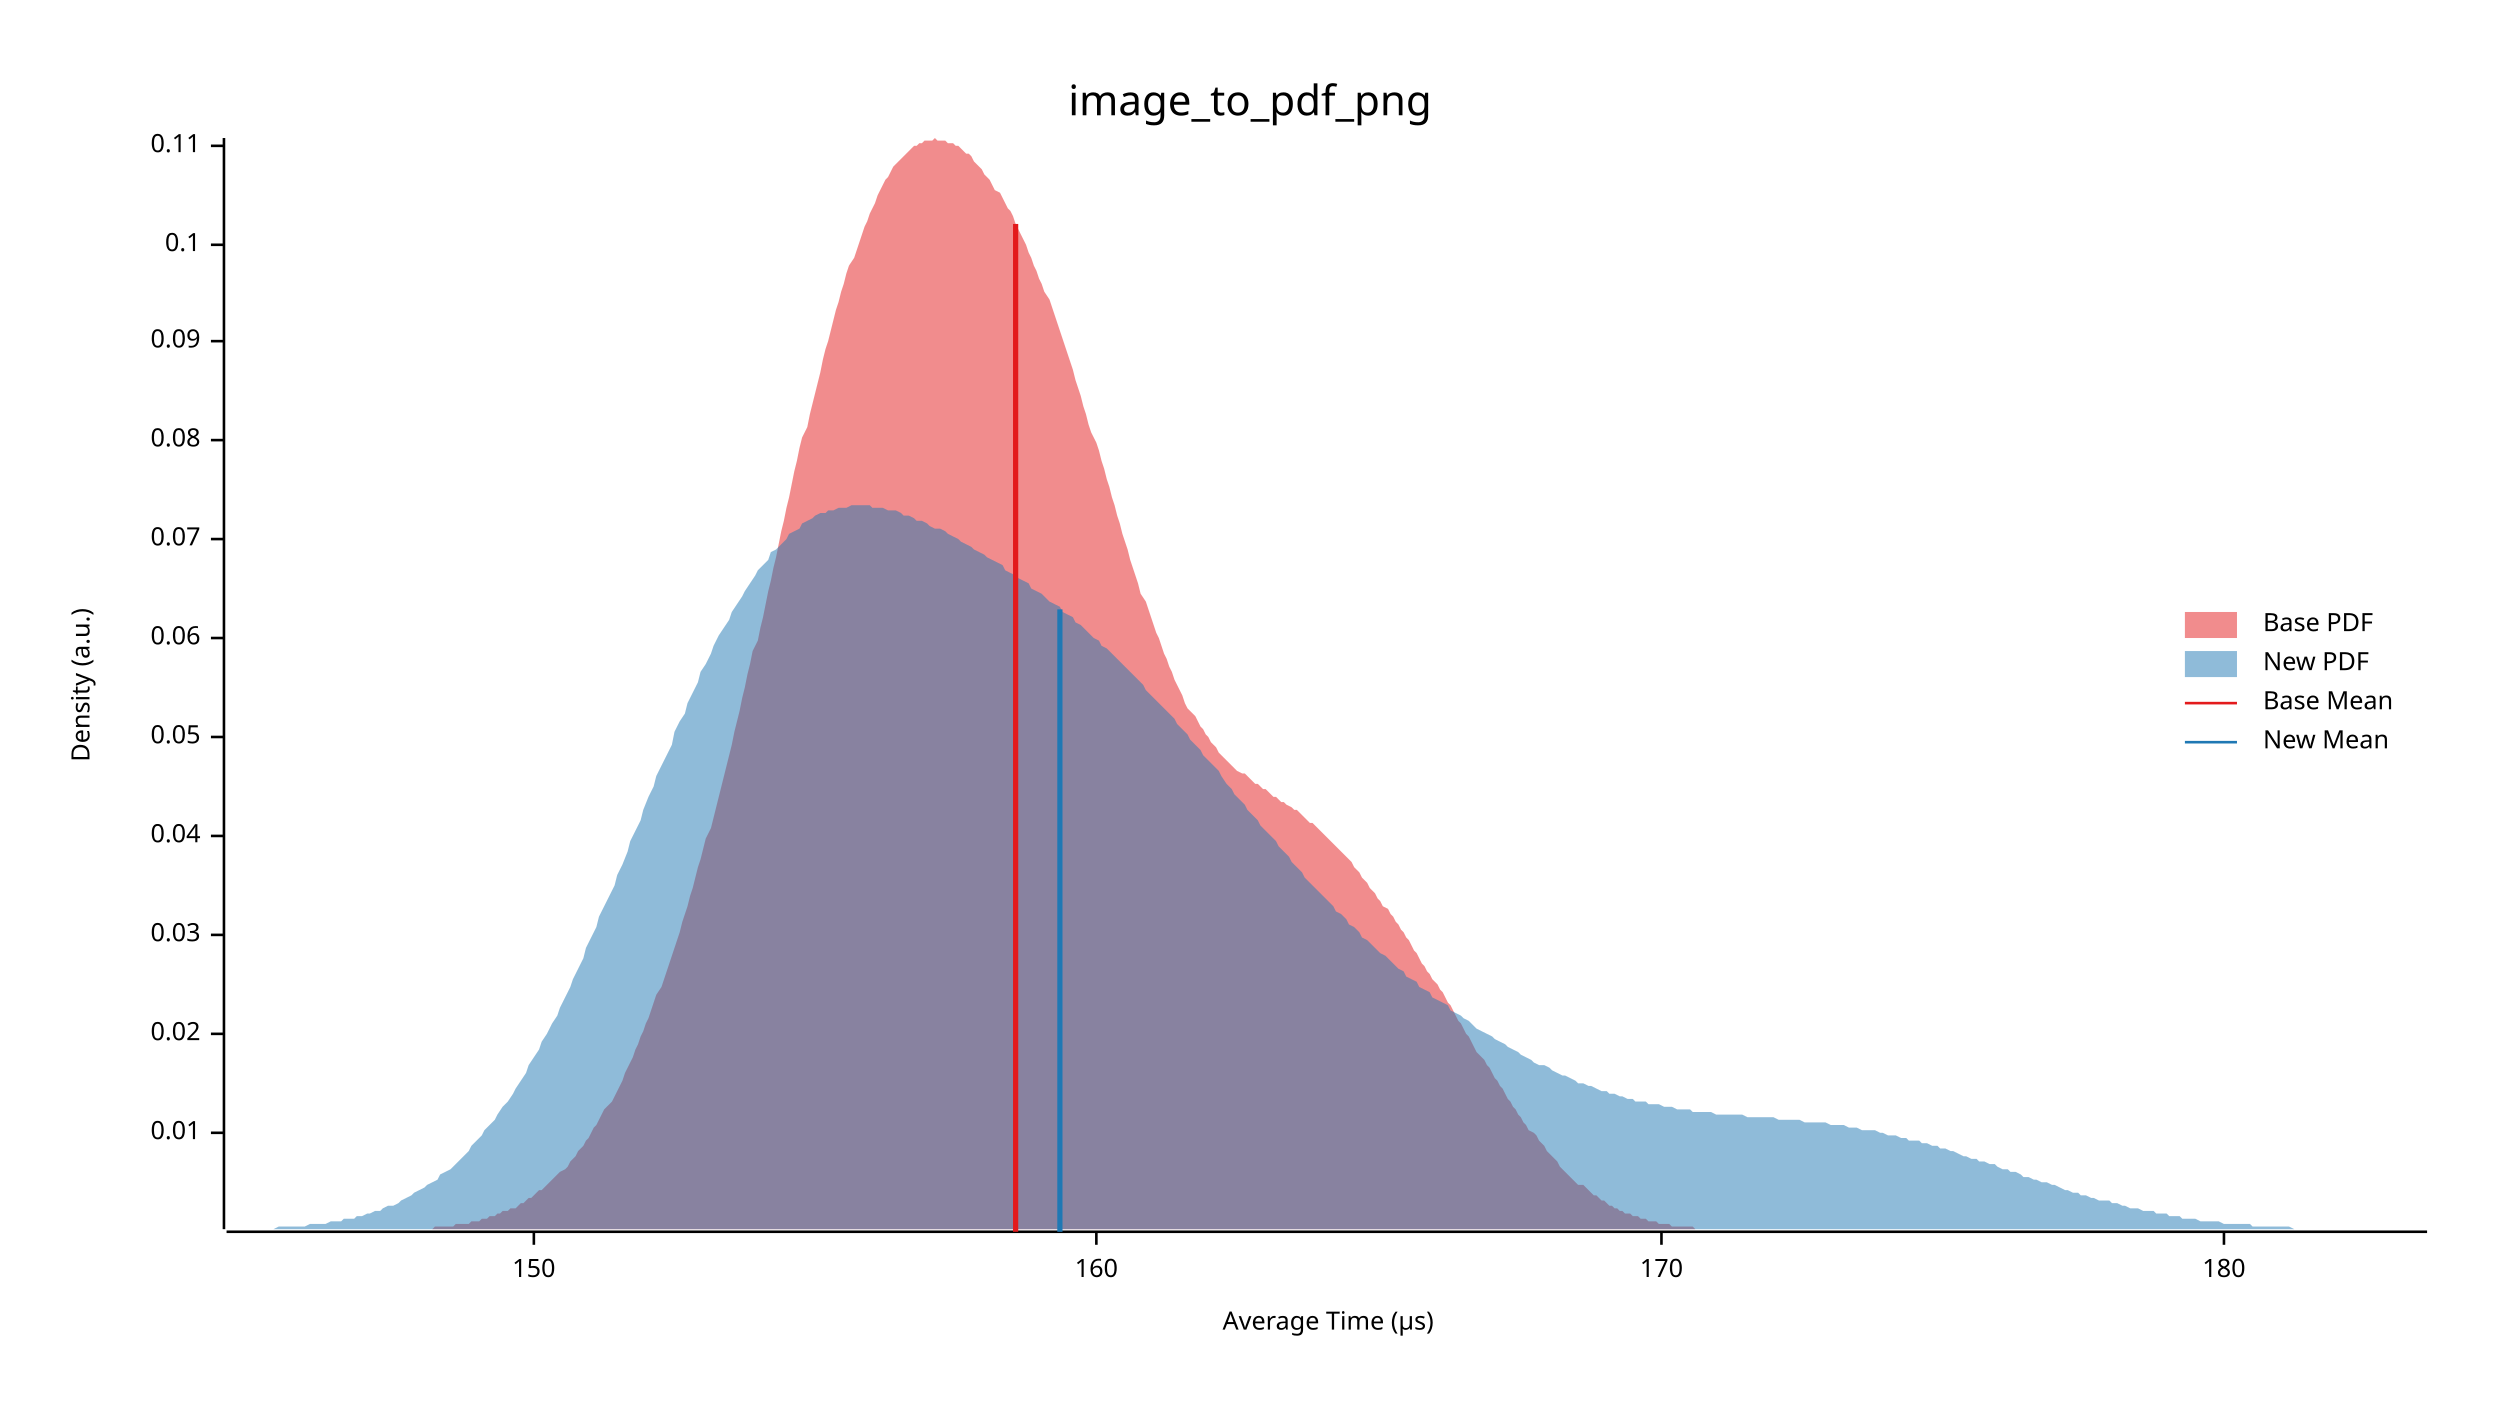
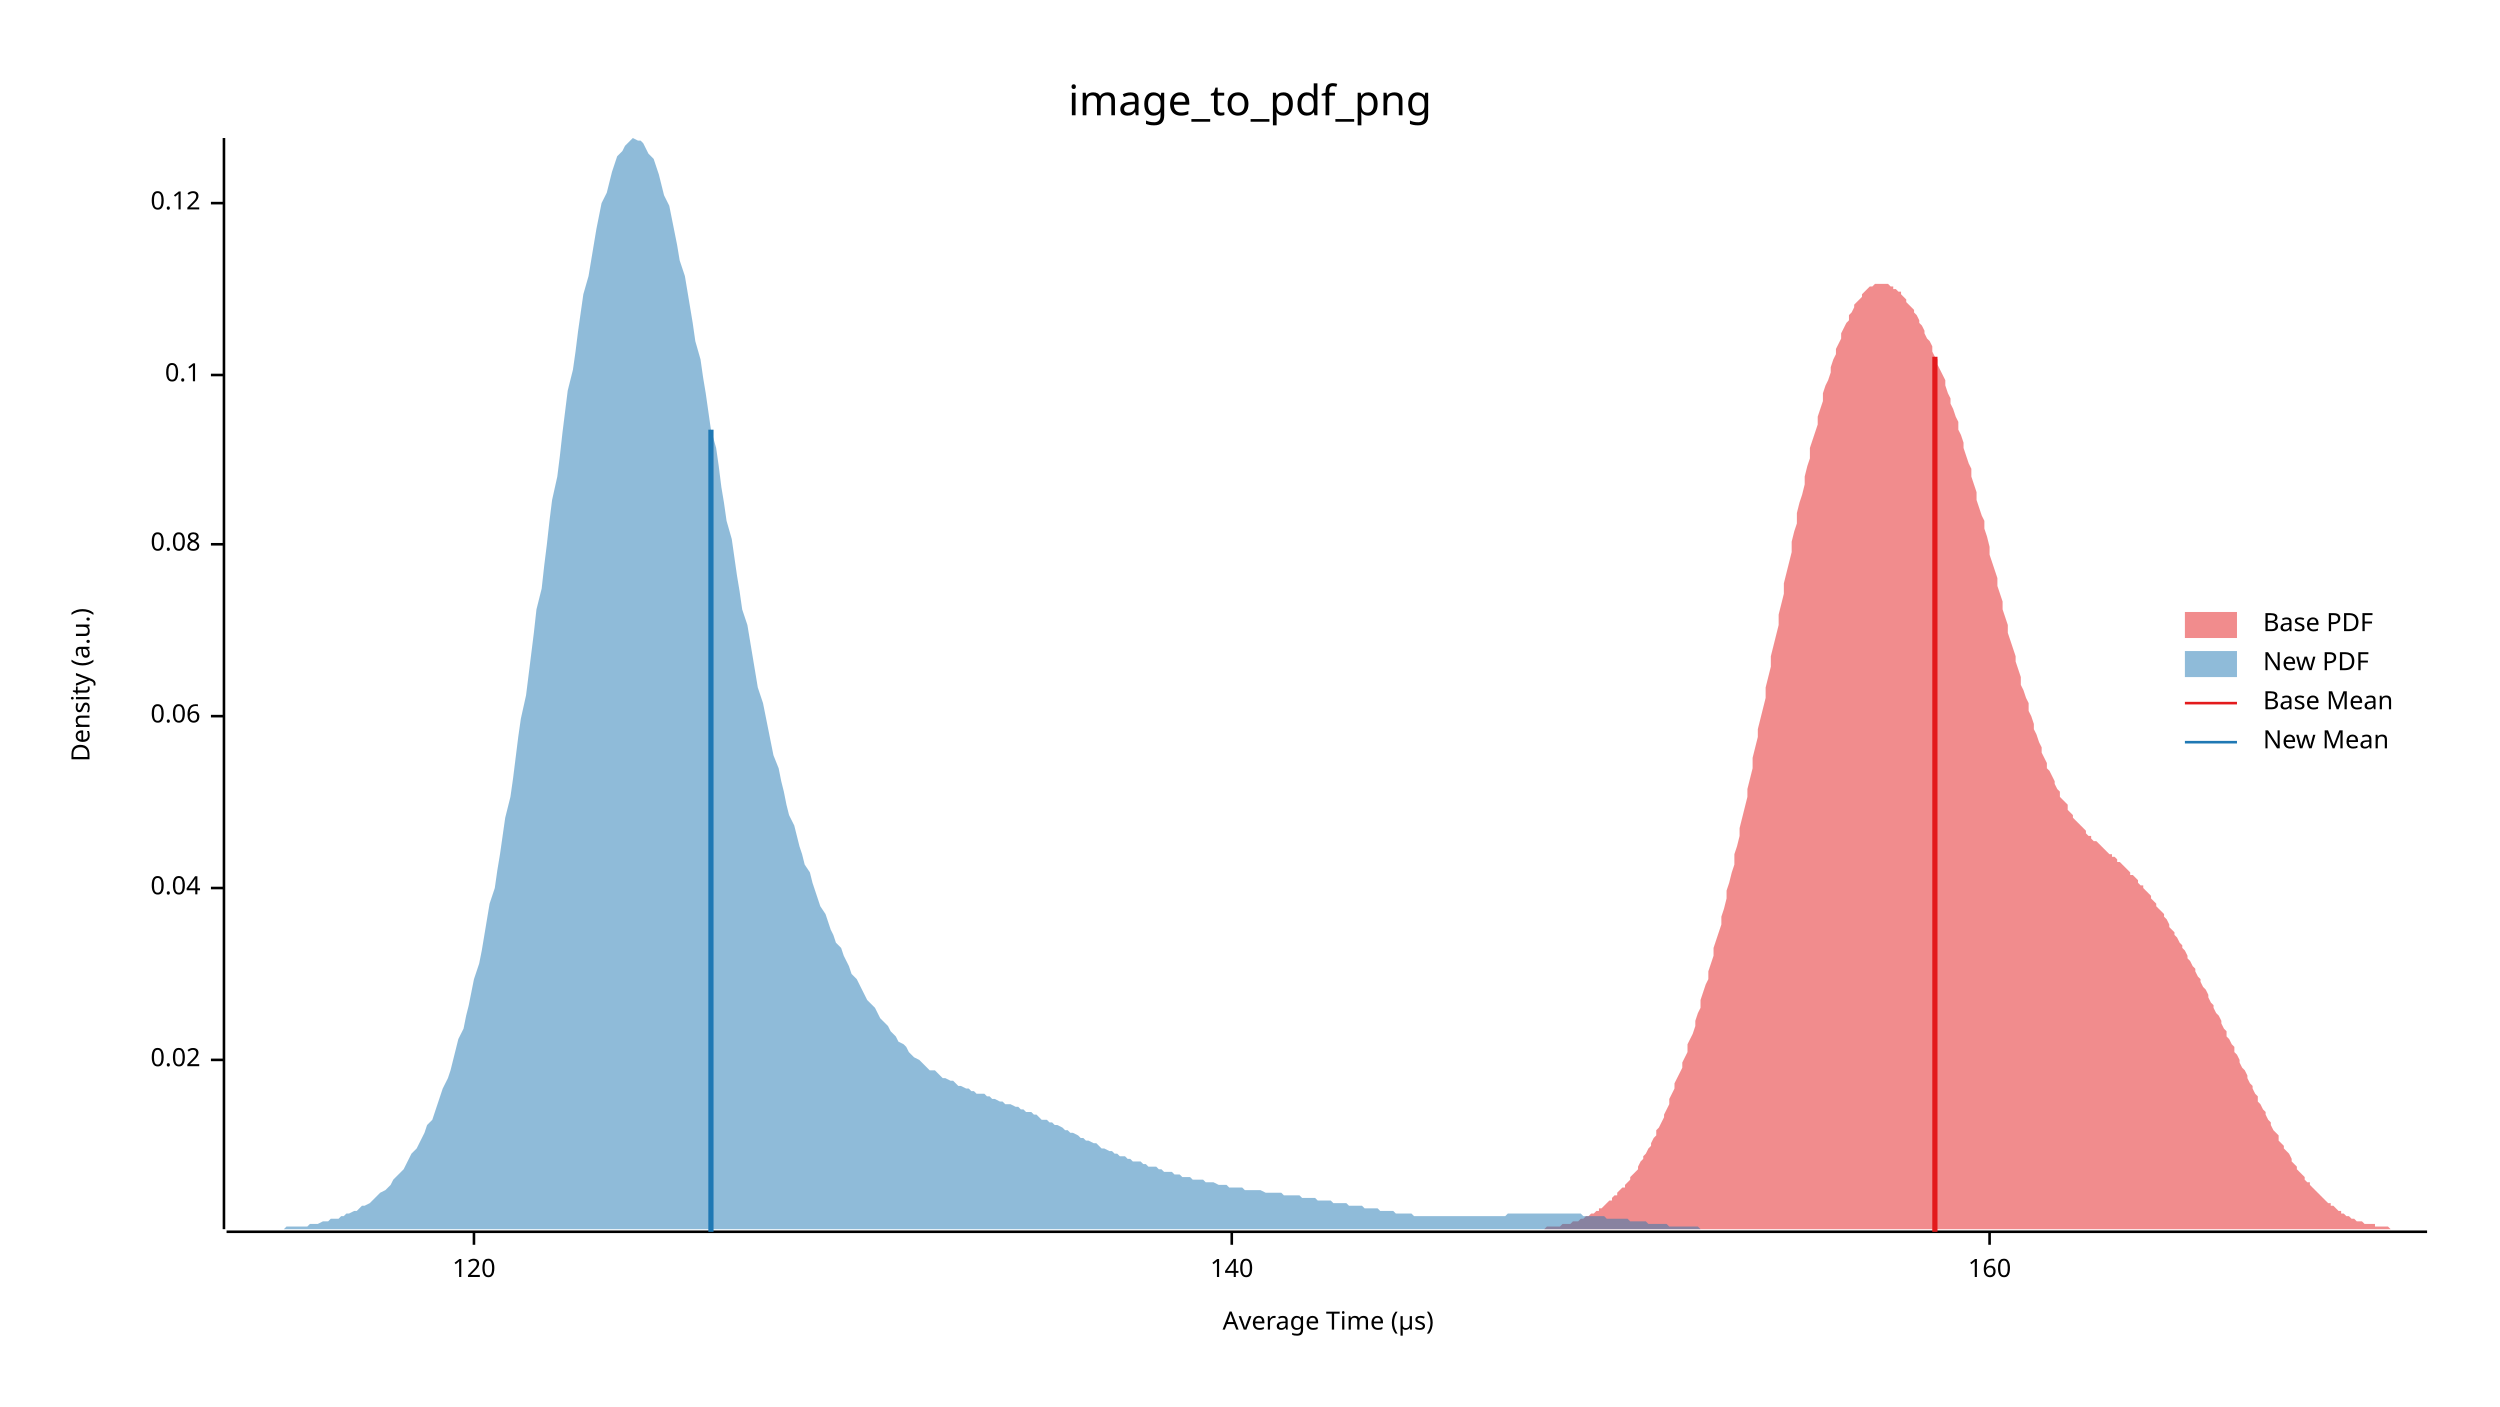
<svg xmlns="http://www.w3.org/2000/svg" width="960" height="540" viewBox="0 0 960 540">
  <text x="480" y="32" dy="0.76em" text-anchor="middle" font-family="sans-serif" font-size="16.129" opacity="1" fill="#000000">
image_to_pdf_png
</text>
  <text x="27" y="263" dy="0.76em" text-anchor="middle" font-family="sans-serif" font-size="9.677" opacity="1" fill="#000000" transform="rotate(270, 27, 263)">
Density (a.u.)
</text>
  <text x="510" y="513" dy="-0.5ex" text-anchor="middle" font-family="sans-serif" font-size="9.677" opacity="1" fill="#000000">
Average Time (µs)
</text>
  <polyline fill="none" opacity="1" stroke="#000000" stroke-width="1" points="86,53 86,472 " />
-   <text x="77" y="435" dy="0.5ex" text-anchor="end" font-family="sans-serif" font-size="9.677" opacity="1" fill="#000000">
- 0.01
- </text>
-   <polyline fill="none" opacity="1" stroke="#000000" stroke-width="1" points="81,435 86,435 " />
-   <text x="77" y="397" dy="0.5ex" text-anchor="end" font-family="sans-serif" font-size="9.677" opacity="1" fill="#000000">
+   <text x="77" y="407" dy="0.5ex" text-anchor="end" font-family="sans-serif" font-size="9.677" opacity="1" fill="#000000">
0.02
</text>
-   <polyline fill="none" opacity="1" stroke="#000000" stroke-width="1" points="81,397 86,397 " />
-   <text x="77" y="359" dy="0.5ex" text-anchor="end" font-family="sans-serif" font-size="9.677" opacity="1" fill="#000000">
- 0.03
- </text>
-   <polyline fill="none" opacity="1" stroke="#000000" stroke-width="1" points="81,359 86,359 " />
-   <text x="77" y="321" dy="0.5ex" text-anchor="end" font-family="sans-serif" font-size="9.677" opacity="1" fill="#000000">
+   <polyline fill="none" opacity="1" stroke="#000000" stroke-width="1" points="81,407 86,407 " />
+   <text x="77" y="341" dy="0.5ex" text-anchor="end" font-family="sans-serif" font-size="9.677" opacity="1" fill="#000000">
0.04
</text>
-   <polyline fill="none" opacity="1" stroke="#000000" stroke-width="1" points="81,321 86,321 " />
-   <text x="77" y="283" dy="0.5ex" text-anchor="end" font-family="sans-serif" font-size="9.677" opacity="1" fill="#000000">
- 0.05
- </text>
-   <polyline fill="none" opacity="1" stroke="#000000" stroke-width="1" points="81,283 86,283 " />
-   <text x="77" y="245" dy="0.5ex" text-anchor="end" font-family="sans-serif" font-size="9.677" opacity="1" fill="#000000">
+   <polyline fill="none" opacity="1" stroke="#000000" stroke-width="1" points="81,341 86,341 " />
+   <text x="77" y="275" dy="0.5ex" text-anchor="end" font-family="sans-serif" font-size="9.677" opacity="1" fill="#000000">
0.06
</text>
-   <polyline fill="none" opacity="1" stroke="#000000" stroke-width="1" points="81,245 86,245 " />
-   <text x="77" y="207" dy="0.5ex" text-anchor="end" font-family="sans-serif" font-size="9.677" opacity="1" fill="#000000">
- 0.07
- </text>
-   <polyline fill="none" opacity="1" stroke="#000000" stroke-width="1" points="81,207 86,207 " />
-   <text x="77" y="169" dy="0.5ex" text-anchor="end" font-family="sans-serif" font-size="9.677" opacity="1" fill="#000000">
+   <polyline fill="none" opacity="1" stroke="#000000" stroke-width="1" points="81,275 86,275 " />
+   <text x="77" y="209" dy="0.5ex" text-anchor="end" font-family="sans-serif" font-size="9.677" opacity="1" fill="#000000">
0.08
</text>
-   <polyline fill="none" opacity="1" stroke="#000000" stroke-width="1" points="81,169 86,169 " />
-   <text x="77" y="131" dy="0.5ex" text-anchor="end" font-family="sans-serif" font-size="9.677" opacity="1" fill="#000000">
- 0.09
- </text>
-   <polyline fill="none" opacity="1" stroke="#000000" stroke-width="1" points="81,131 86,131 " />
-   <text x="77" y="94" dy="0.5ex" text-anchor="end" font-family="sans-serif" font-size="9.677" opacity="1" fill="#000000">
+   <polyline fill="none" opacity="1" stroke="#000000" stroke-width="1" points="81,209 86,209 " />
+   <text x="77" y="144" dy="0.5ex" text-anchor="end" font-family="sans-serif" font-size="9.677" opacity="1" fill="#000000">
0.1
</text>
-   <polyline fill="none" opacity="1" stroke="#000000" stroke-width="1" points="81,94 86,94 " />
-   <text x="77" y="56" dy="0.5ex" text-anchor="end" font-family="sans-serif" font-size="9.677" opacity="1" fill="#000000">
- 0.11
+   <polyline fill="none" opacity="1" stroke="#000000" stroke-width="1" points="81,144 86,144 " />
+   <text x="77" y="78" dy="0.5ex" text-anchor="end" font-family="sans-serif" font-size="9.677" opacity="1" fill="#000000">
+ 0.12
</text>
-   <polyline fill="none" opacity="1" stroke="#000000" stroke-width="1" points="81,56 86,56 " />
+   <polyline fill="none" opacity="1" stroke="#000000" stroke-width="1" points="81,78 86,78 " />
  <polyline fill="none" opacity="1" stroke="#000000" stroke-width="1" points="87,473 932,473 " />
-   <text x="205" y="483" dy="0.76em" text-anchor="middle" font-family="sans-serif" font-size="9.677" opacity="1" fill="#000000">
- 150
+   <text x="182" y="483" dy="0.76em" text-anchor="middle" font-family="sans-serif" font-size="9.677" opacity="1" fill="#000000">
+ 120
</text>
-   <polyline fill="none" opacity="1" stroke="#000000" stroke-width="1" points="205,473 205,478 " />
-   <text x="421" y="483" dy="0.76em" text-anchor="middle" font-family="sans-serif" font-size="9.677" opacity="1" fill="#000000">
+   <polyline fill="none" opacity="1" stroke="#000000" stroke-width="1" points="182,473 182,478 " />
+   <text x="473" y="483" dy="0.76em" text-anchor="middle" font-family="sans-serif" font-size="9.677" opacity="1" fill="#000000">
+ 140
+ </text>
+   <polyline fill="none" opacity="1" stroke="#000000" stroke-width="1" points="473,473 473,478 " />
+   <text x="764" y="483" dy="0.76em" text-anchor="middle" font-family="sans-serif" font-size="9.677" opacity="1" fill="#000000">
160
</text>
-   <polyline fill="none" opacity="1" stroke="#000000" stroke-width="1" points="421,473 421,478 " />
-   <text x="638" y="483" dy="0.76em" text-anchor="middle" font-family="sans-serif" font-size="9.677" opacity="1" fill="#000000">
- 170
- </text>
-   <polyline fill="none" opacity="1" stroke="#000000" stroke-width="1" points="638,473 638,478 " />
-   <text x="854" y="483" dy="0.76em" text-anchor="middle" font-family="sans-serif" font-size="9.677" opacity="1" fill="#000000">
- 180
- </text>
-   <polyline fill="none" opacity="1" stroke="#000000" stroke-width="1" points="854,473 854,478 " />
-   <polygon opacity="0.5" fill="#E31A1C" points="143,472 144,472 145,472 146,472 147,472 148,472 149,472 150,472 151,472 152,472 153,472 154,472 155,472 156,472 157,472 158,472 159,472 161,472 162,472 163,472 164,472 165,472 166,472 167,471 168,471 169,471 170,471 171,471 172,471 173,471 174,471 175,470 176,470 177,470 178,470 180,470 181,469 182,469 183,469 184,469 185,468 186,468 187,468 188,467 189,467 190,467 191,466 192,466 193,465 194,465 195,465 196,464 198,464 199,463 200,462 201,462 202,461 203,460 204,460 205,459 206,458 207,457 208,457 209,456 210,455 211,454 212,453 213,452 214,451 215,450 217,449 218,448 219,446 220,445 221,444 222,442 223,441 224,440 225,438 226,437 227,435 228,433 229,432 230,430 231,428 232,426 233,425 235,423 236,421 237,419 238,417 239,415 240,412 241,410 242,408 243,406 244,403 245,401 246,398 247,396 248,393 249,391 250,388 251,385 252,382 254,379 255,376 256,373 257,370 258,367 259,364 260,361 261,358 262,354 263,351 264,348 265,344 266,341 267,337 268,333 269,330 270,326 271,322 273,318 274,314 275,310 276,306 277,302 278,298 279,294 280,290 281,286 282,281 283,277 284,273 285,268 286,264 287,259 288,255 289,250 291,246 292,241 293,237 294,232 295,227 296,223 297,218 298,214 299,209 300,204 301,200 302,195 303,191 304,186 305,181 306,177 307,172 308,168 310,164 311,159 312,155 313,151 314,147 315,143 316,138 317,134 318,131 319,127 320,123 321,119 322,116 323,112 324,109 325,105 326,102 328,99 329,96 330,93 331,90 332,87 333,85 334,82 335,80 336,78 337,75 338,73 339,71 340,69 341,68 342,66 343,64 344,63 345,62 347,60 348,59 349,58 350,57 351,56 352,56 353,55 354,55 355,54 356,54 357,54 358,54 359,53 360,54 361,54 362,54 363,54 364,55 366,55 367,56 368,56 369,57 370,58 371,59 372,59 373,60 374,62 375,63 376,64 377,65 378,67 379,68 380,69 381,71 382,73 384,74 385,76 386,78 387,80 388,81 389,83 390,86 391,88 392,90 393,92 394,94 395,97 396,99 397,102 398,104 399,107 400,109 401,112 403,115 404,118 405,121 406,124 407,127 408,130 409,133 410,136 411,139 412,142 413,146 414,149 415,152 416,156 417,159 418,163 419,166 421,170 422,173 423,177 424,180 425,184 426,187 427,191 428,194 429,198 430,201 431,205 432,208 433,211 434,215 435,218 436,221 437,224 438,228 440,231 441,234 442,237 443,240 444,243 445,245 446,248 447,251 448,253 449,256 450,258 451,261 452,263 453,265 454,267 455,270 456,272 457,273 459,275 460,277 461,279 462,280 463,282 464,283 465,285 466,286 467,287 468,289 469,290 470,291 471,292 472,293 473,294 474,295 475,296 477,297 478,297 479,298 480,299 481,300 482,301 483,301 484,302 485,303 486,303 487,304 488,305 489,306 490,306 491,307 492,308 493,308 494,309 496,310 497,311 498,311 499,312 500,313 501,314 502,315 503,316 504,316 505,317 506,318 507,319 508,320 509,321 510,322 511,323 512,324 514,326 515,327 516,328 517,329 518,330 519,331 520,333 521,334 522,335 523,337 524,338 525,339 526,341 527,342 528,343 529,345 530,346 531,348 533,349 534,351 535,352 536,354 537,355 538,357 539,358 540,360 541,361 542,363 543,365 544,366 545,368 546,370 547,371 548,373 549,374 550,376 552,378 553,380 554,381 555,383 556,385 557,386 558,388 559,390 560,392 561,393 562,395 563,397 564,398 565,400 566,402 567,404 568,405 570,407 571,409 572,410 573,412 574,414 575,415 576,417 577,418 578,420 579,422 580,423 581,425 582,426 583,428 584,429 585,431 586,432 587,434 589,435 590,436 591,438 592,439 593,440 594,442 595,443 596,444 597,445 598,446 599,448 600,449 601,450 602,451 603,452 604,453 605,454 606,455 608,455 609,456 610,457 611,458 612,459 613,459 614,460 615,461 616,461 617,462 618,463 619,463 620,464 621,464 622,465 623,465 624,466 626,466 627,467 628,467 629,467 630,468 631,468 632,468 633,469 634,469 635,469 636,469 637,470 638,470 639,470 640,470 641,470 642,471 643,471 645,471 646,471 647,471 648,471 649,471 650,471 651,472 652,472 653,472 654,472 655,472 656,472 657,472 658,472 659,472 660,472 661,472 663,472 664,472 665,472 666,472 667,472 668,472 669,472 670,472 670,472 143,472 " />
-   <polygon opacity="0.5" fill="#1F78B4" points="87,472 88,472 90,472 92,472 93,472 95,472 97,472 98,472 100,472 102,472 103,472 105,472 107,471 109,471 110,471 112,471 114,471 115,471 117,471 119,470 120,470 122,470 124,470 125,470 127,469 129,469 131,469 132,468 134,468 136,468 137,467 139,467 141,466 142,466 144,465 146,465 147,464 149,463 151,463 153,462 154,461 156,460 158,459 159,458 161,457 163,456 164,455 166,454 168,453 169,451 171,450 173,449 175,447 176,446 178,444 180,442 181,440 183,438 185,436 186,434 188,432 190,430 191,428 193,425 195,423 197,420 198,418 200,415 202,412 203,409 205,406 207,403 208,400 210,397 212,393 214,390 215,387 217,383 219,379 220,376 222,372 224,368 225,364 227,360 229,356 230,352 232,348 234,344 236,340 237,336 239,332 241,327 242,323 244,319 246,315 247,311 249,306 251,302 252,298 254,294 256,290 258,286 259,281 261,277 263,274 264,270 266,266 268,262 269,258 271,255 273,251 274,248 276,244 278,241 280,238 281,235 283,232 285,229 286,227 288,224 290,221 291,219 293,217 295,215 296,212 298,211 300,209 302,207 303,205 305,204 307,203 308,201 310,200 312,199 313,198 315,197 317,197 318,196 320,196 322,195 324,195 325,195 327,194 329,194 330,194 332,194 334,194 335,195 337,195 339,195 341,196 342,196 344,196 346,197 347,198 349,198 351,199 352,200 354,200 356,201 357,202 359,203 361,203 363,204 364,205 366,206 368,207 369,208 371,209 373,210 374,211 376,212 378,213 379,214 381,215 383,216 385,217 386,219 388,220 390,221 391,222 393,223 395,224 396,226 398,227 400,228 401,229 403,231 405,232 407,233 408,235 410,236 412,237 413,239 415,240 417,242 418,243 420,245 422,246 423,248 425,249 427,251 429,253 430,254 432,256 434,258 435,259 437,261 439,263 440,265 442,267 444,269 445,270 447,272 449,274 451,276 452,278 454,280 456,282 457,284 459,286 461,288 462,290 464,292 466,294 468,296 469,298 471,301 473,303 474,305 476,307 478,309 479,311 481,313 483,315 484,317 486,319 488,321 490,323 491,325 493,327 495,329 496,331 498,333 500,335 501,337 503,339 505,341 506,342 508,344 510,346 512,348 513,350 515,351 517,353 518,355 520,356 522,358 523,360 525,361 527,363 528,364 530,366 532,367 534,369 535,370 537,372 539,373 540,375 542,376 544,377 545,379 547,380 549,381 550,383 552,384 554,385 556,386 557,388 559,389 561,390 562,391 564,392 566,394 567,395 569,396 571,397 573,398 574,399 576,400 578,401 579,402 581,403 583,404 584,405 586,406 588,407 589,408 591,409 593,409 595,410 596,411 598,412 600,413 601,413 603,414 605,415 606,416 608,416 610,417 611,417 613,418 615,419 617,419 618,420 620,420 622,421 623,421 625,422 627,422 628,423 630,423 632,423 633,424 635,424 637,424 639,425 640,425 642,425 644,426 645,426 647,426 649,426 650,427 652,427 654,427 655,427 657,427 659,428 661,428 662,428 664,428 666,428 667,428 669,428 671,429 672,429 674,429 676,429 677,429 679,429 681,429 683,430 684,430 686,430 688,430 689,430 691,430 693,431 694,431 696,431 698,431 700,431 701,431 703,432 705,432 706,432 708,432 710,433 711,433 713,433 715,434 716,434 718,434 720,434 722,435 723,435 725,436 727,436 728,436 730,437 732,437 733,438 735,438 737,438 738,439 740,439 742,440 744,440 745,441 747,441 749,442 750,442 752,443 754,444 755,444 757,445 759,445 760,446 762,446 764,447 766,447 767,448 769,449 771,449 772,450 774,450 776,451 777,452 779,452 781,453 782,453 784,454 786,454 788,455 789,455 791,456 793,457 794,457 796,458 798,458 799,459 801,459 803,460 804,460 806,461 808,461 810,461 811,462 813,462 815,463 816,463 818,464 820,464 821,464 823,465 825,465 827,465 828,466 830,466 832,466 833,467 835,467 837,467 838,468 840,468 842,468 843,468 845,469 847,469 849,469 850,469 852,469 854,470 855,470 857,470 859,470 860,470 862,470 864,470 865,471 867,471 869,471 871,471 872,471 874,471 876,471 877,471 879,471 881,472 882,472 884,472 886,472 887,472 889,472 891,472 893,472 894,472 896,472 898,472 899,472 901,472 903,472 904,472 906,472 908,472 909,472 911,472 913,472 915,472 916,472 918,472 920,472 921,472 923,472 925,472 926,472 928,472 930,472 932,472 932,472 87,472 " />
-   <polyline fill="none" opacity="1" stroke="#E31A1C" stroke-width="2" points="390,473 390,86 " />
-   <polyline fill="none" opacity="1" stroke="#1F78B4" stroke-width="2" points="407,473 407,234 " />
+   <polyline fill="none" opacity="1" stroke="#000000" stroke-width="1" points="764,473 764,478 " />
+   <polygon opacity="0.5" fill="#E31A1C" points="577,472 577,472 578,472 579,472 579,472 580,472 581,472 582,472 582,472 583,472 584,472 584,472 585,472 586,472 587,472 587,472 588,472 589,472 589,472 590,472 591,472 592,472 592,472 593,472 594,471 594,471 595,471 596,471 597,471 597,471 598,471 599,471 599,471 600,470 601,470 602,470 602,470 603,470 604,469 604,469 605,469 606,469 607,468 607,468 608,468 609,467 609,467 610,467 611,466 611,466 612,466 613,465 614,465 614,464 615,464 616,463 616,463 617,462 618,461 619,461 619,460 620,459 621,459 621,458 622,457 623,456 624,456 624,455 625,454 626,453 626,452 627,451 628,450 629,449 629,448 630,446 631,445 631,444 632,443 633,441 634,440 634,439 635,437 636,436 636,434 637,433 638,431 639,429 639,428 640,426 641,424 641,422 642,420 643,418 643,416 644,414 645,412 646,410 646,408 647,406 648,404 648,401 649,399 650,397 651,394 651,392 652,389 653,387 653,384 654,381 655,378 656,376 656,373 657,370 658,367 658,364 659,361 660,358 661,355 661,352 662,349 663,345 663,342 664,339 665,335 666,332 666,328 667,325 668,321 668,318 669,314 670,310 671,306 671,303 672,299 673,295 673,291 674,287 675,283 675,280 676,276 677,272 678,268 678,264 679,260 680,256 680,252 681,248 682,244 683,240 683,236 684,232 685,228 685,224 686,220 687,216 688,212 688,208 689,204 690,201 690,197 691,193 692,190 693,186 693,183 694,179 695,176 695,172 696,169 697,166 698,163 698,160 699,157 700,154 700,151 701,148 702,146 703,143 703,141 704,138 705,136 705,134 706,132 707,130 707,128 708,126 709,124 710,123 710,121 711,120 712,118 712,117 713,116 714,115 715,114 715,113 716,112 717,111 717,111 718,110 719,110 720,109 720,109 721,109 722,109 722,109 723,109 724,109 725,109 725,109 726,110 727,110 727,111 728,111 729,112 730,112 730,113 731,114 732,115 732,116 733,117 734,118 735,119 735,120 736,121 737,123 737,124 738,125 739,127 739,128 740,130 741,131 742,133 742,135 743,137 744,138 744,140 745,142 746,144 747,146 747,148 748,151 749,153 749,155 750,157 751,160 752,162 752,165 753,167 754,170 754,172 755,175 756,178 757,180 757,183 758,186 759,189 759,192 760,195 761,198 762,200 762,203 763,206 764,210 764,213 765,216 766,219 767,222 767,225 768,228 769,231 769,234 770,237 771,240 771,243 772,246 773,249 774,252 774,254 775,257 776,260 776,263 777,265 778,268 779,270 779,273 780,275 781,278 781,280 782,282 783,285 784,287 784,289 785,291 786,293 786,295 787,296 788,298 789,300 789,301 790,303 791,304 791,306 792,307 793,308 794,309 794,311 795,312 796,313 796,314 797,315 798,316 799,317 799,317 800,318 801,319 801,320 802,321 803,321 803,322 804,323 805,323 806,324 806,324 807,325 808,326 808,326 809,327 810,328 811,328 811,329 812,329 813,330 813,331 814,331 815,332 816,333 816,333 817,334 818,335 818,336 819,336 820,337 821,338 821,339 822,340 823,340 823,341 824,342 825,343 826,344 826,345 827,346 828,347 828,348 829,349 830,350 831,351 831,352 832,353 833,355 833,356 834,357 835,358 835,359 836,360 837,362 838,363 838,364 839,365 840,367 840,368 841,369 842,371 843,372 843,373 844,375 845,376 845,377 846,379 847,380 848,382 848,383 849,385 850,386 850,387 851,389 852,390 853,392 853,393 854,395 855,396 855,398 856,399 857,401 858,402 858,404 859,405 860,407 860,408 861,410 862,411 863,413 863,414 864,416 865,417 865,418 866,420 867,421 867,423 868,424 869,426 870,427 870,428 871,430 872,431 872,432 873,434 874,435 875,436 875,438 876,439 877,440 877,441 878,442 879,443 880,445 880,446 881,447 882,448 882,449 883,450 884,451 885,452 885,453 886,454 887,454 887,455 888,456 889,457 890,458 890,458 891,459 892,460 892,460 893,461 894,462 895,462 895,463 896,463 897,464 897,464 898,465 899,465 899,466 900,466 901,467 902,467 902,467 903,468 904,468 904,468 905,469 906,469 907,469 907,469 908,470 909,470 909,470 910,470 911,470 912,470 912,471 913,471 914,471 914,471 915,471 916,471 917,471 917,471 918,472 919,472 919,472 920,472 921,472 922,472 922,472 923,472 924,472 924,472 925,472 926,472 927,472 927,472 928,472 929,472 929,472 930,472 931,472 932,472 932,472 577,472 " />
+   <polygon opacity="0.5" fill="#1F78B4" points="87,472 88,472 89,472 90,472 91,472 92,472 94,472 95,472 96,472 97,472 98,472 100,472 101,472 102,472 103,472 104,472 106,472 107,472 108,472 109,472 110,471 112,471 113,471 114,471 115,471 116,471 118,471 119,470 120,470 121,470 122,470 124,469 125,469 126,469 127,468 128,468 130,468 131,467 132,467 133,466 134,466 136,465 137,465 138,464 139,463 140,463 142,462 143,461 144,460 145,459 146,458 148,457 149,456 150,455 151,453 152,452 154,450 155,449 156,447 157,445 158,443 160,441 161,439 162,437 163,435 164,432 166,430 167,427 168,424 169,421 170,418 172,414 173,411 174,407 175,403 176,399 178,395 179,390 180,386 181,381 182,376 184,370 185,365 186,359 187,353 188,347 190,341 191,334 192,328 193,321 194,314 196,306 197,299 198,291 199,283 200,276 202,267 203,259 204,251 205,243 206,234 208,226 209,217 210,209 211,200 212,192 214,183 215,175 216,166 217,158 218,150 220,142 221,135 222,127 223,120 224,113 226,106 227,100 228,94 229,88 230,83 231,78 233,74 234,70 235,66 236,63 237,60 239,58 240,56 241,55 242,54 243,53 245,54 246,54 247,55 248,57 249,59 251,61 252,64 253,67 254,71 255,75 257,79 258,84 259,89 260,94 261,100 263,106 264,112 265,118 266,124 267,131 269,138 270,145 271,151 272,158 273,165 275,172 276,179 277,187 278,193 279,200 281,207 282,214 283,221 284,227 285,234 287,240 288,246 289,252 290,258 291,264 293,270 294,275 295,280 296,285 297,290 299,295 300,300 301,304 302,309 303,313 305,317 306,321 307,325 308,328 309,332 311,335 312,339 313,342 314,345 315,348 317,351 318,354 319,357 320,359 321,362 323,364 324,367 325,369 326,371 327,374 329,376 330,378 331,380 332,382 333,384 335,386 336,387 337,389 338,391 339,392 341,394 342,396 343,397 344,398 345,400 347,401 348,402 349,404 350,405 351,406 353,407 354,408 355,409 356,410 357,411 359,411 360,412 361,413 362,414 363,414 365,415 366,415 367,416 368,417 369,417 371,418 372,418 373,419 374,419 375,420 376,420 378,420 379,421 380,421 381,422 382,422 384,423 385,423 386,424 387,424 388,424 390,425 391,425 392,426 393,426 394,427 396,427 397,428 398,428 399,429 400,430 402,430 403,431 404,431 405,432 406,432 408,433 409,434 410,434 411,435 412,435 414,436 415,437 416,437 417,438 418,438 420,439 421,439 422,440 423,441 424,441 426,442 427,442 428,443 429,443 430,444 432,444 433,445 434,445 435,446 436,446 438,446 439,447 440,447 441,448 442,448 444,448 445,449 446,449 447,450 448,450 450,450 451,451 452,451 453,451 454,452 456,452 457,452 458,453 459,453 460,453 462,453 463,454 464,454 465,454 466,454 468,455 469,455 470,455 471,455 472,456 474,456 475,456 476,456 477,456 478,457 480,457 481,457 482,457 483,457 484,457 486,458 487,458 488,458 489,458 490,458 492,458 493,459 494,459 495,459 496,459 498,459 499,459 500,460 501,460 502,460 504,460 505,460 506,461 507,461 508,461 510,461 511,461 512,462 513,462 514,462 515,462 517,462 518,463 519,463 520,463 521,463 523,463 524,464 525,464 526,464 527,464 529,464 530,465 531,465 532,465 533,465 535,465 536,466 537,466 538,466 539,466 541,466 542,466 543,467 544,467 545,467 547,467 548,467 549,467 550,467 551,467 553,467 554,467 555,467 556,467 557,467 559,467 560,467 561,467 562,467 563,467 565,467 566,467 567,467 568,467 569,467 571,467 572,467 573,467 574,467 575,467 577,467 578,467 579,466 580,466 581,466 583,466 584,466 585,466 586,466 587,466 589,466 590,466 591,466 592,466 593,466 595,466 596,466 597,466 598,466 599,466 601,466 602,466 603,466 604,466 605,466 607,466 608,467 609,467 610,467 611,467 613,467 614,467 615,467 616,467 617,468 619,468 620,468 621,468 622,468 623,468 625,468 626,469 627,469 628,469 629,469 631,469 632,469 633,470 634,470 635,470 637,470 638,470 639,470 640,470 641,471 643,471 644,471 645,471 646,471 647,471 649,471 650,471 651,471 652,471 653,472 655,472 656,472 657,472 658,472 659,472 660,472 662,472 663,472 664,472 665,472 666,472 668,472 669,472 670,472 671,472 672,472 674,472 675,472 676,472 677,472 678,472 680,472 681,472 682,472 683,472 684,472 684,472 87,472 " />
+   <polyline fill="none" opacity="1" stroke="#E31A1C" stroke-width="2" points="743,473 743,137 " />
+   <polyline fill="none" opacity="1" stroke="#1F78B4" stroke-width="2" points="273,473 273,165 " />
  <text x="869" y="235" dy="0.76em" text-anchor="start" font-family="sans-serif" font-size="9.677" opacity="1" fill="#000000">
Base PDF
</text>
  <text x="869" y="250" dy="0.76em" text-anchor="start" font-family="sans-serif" font-size="9.677" opacity="1" fill="#000000">
New PDF
</text>
  <text x="869" y="265" dy="0.76em" text-anchor="start" font-family="sans-serif" font-size="9.677" opacity="1" fill="#000000">
Base Mean
</text>
  <text x="869" y="280" dy="0.76em" text-anchor="start" font-family="sans-serif" font-size="9.677" opacity="1" fill="#000000">
New Mean
</text>
  <rect x="839" y="235" width="20" height="10" opacity="0.5" fill="#E31A1C" stroke="none" />
  <rect x="839" y="250" width="20" height="10" opacity="0.5" fill="#1F78B4" stroke="none" />
  <polyline fill="none" opacity="1" stroke="#E31A1C" stroke-width="1" points="839,270 859,270 " />
  <polyline fill="none" opacity="1" stroke="#1F78B4" stroke-width="1" points="839,285 859,285 " />
</svg>
